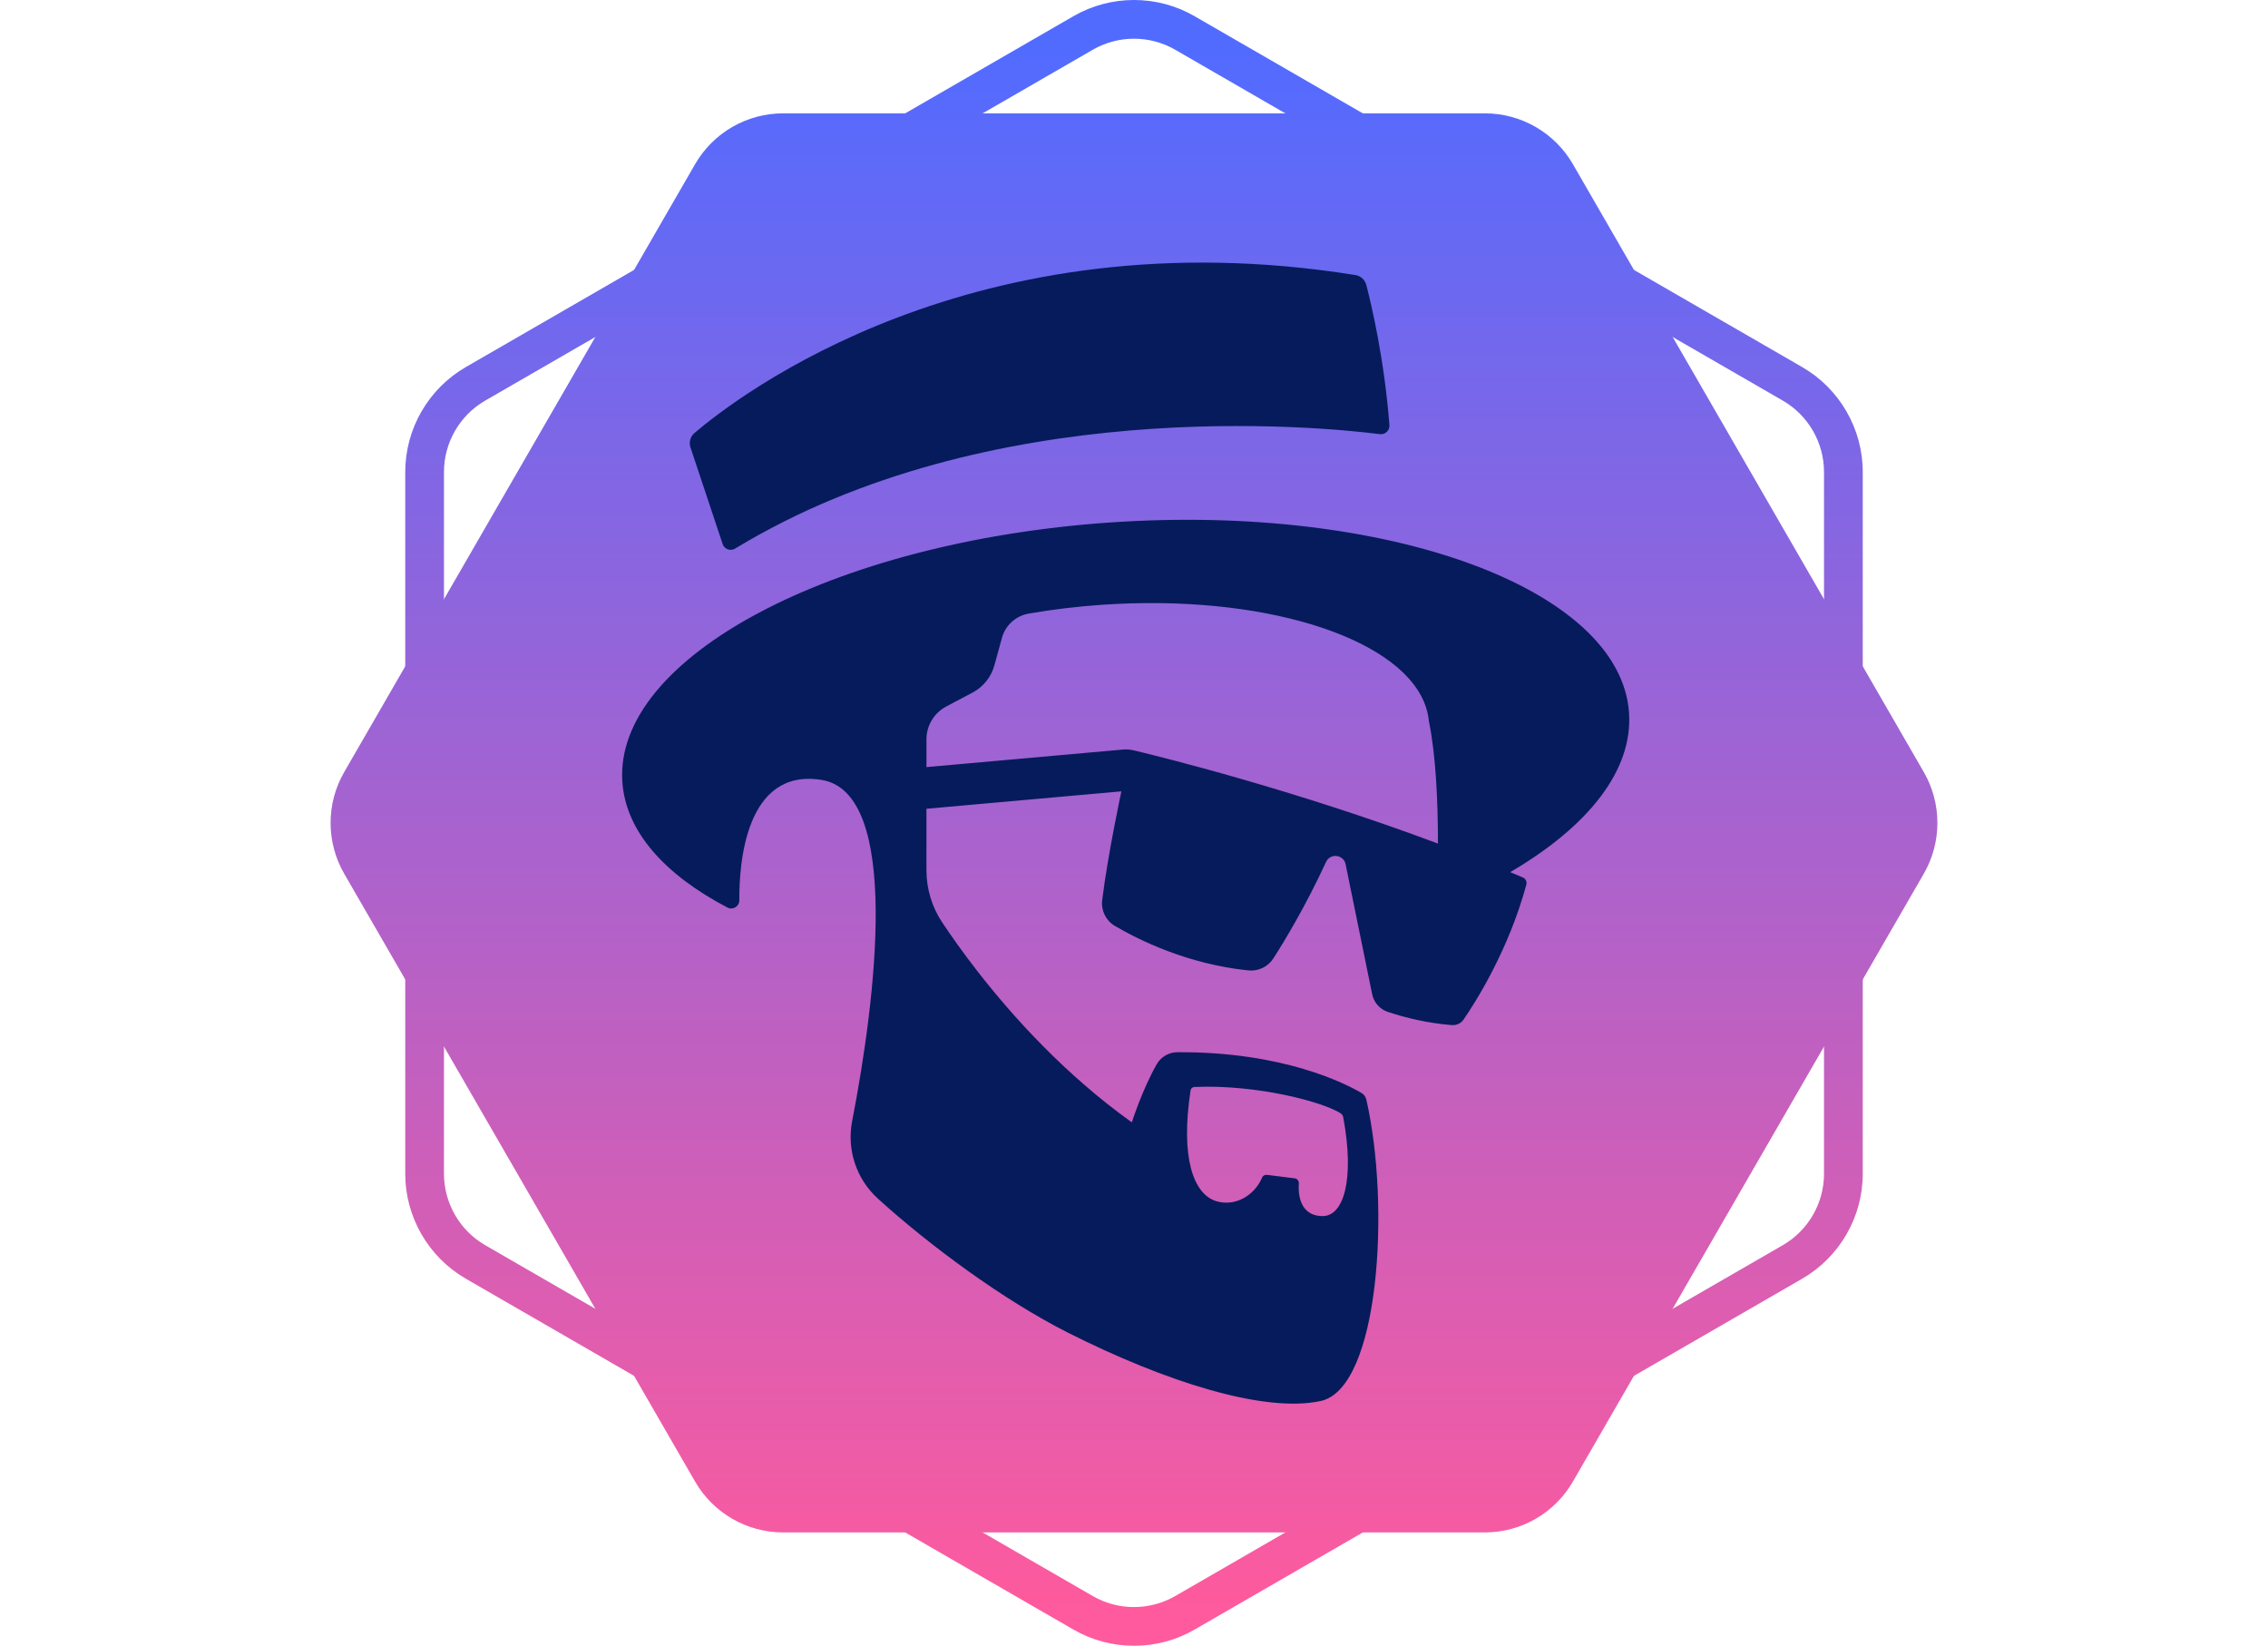
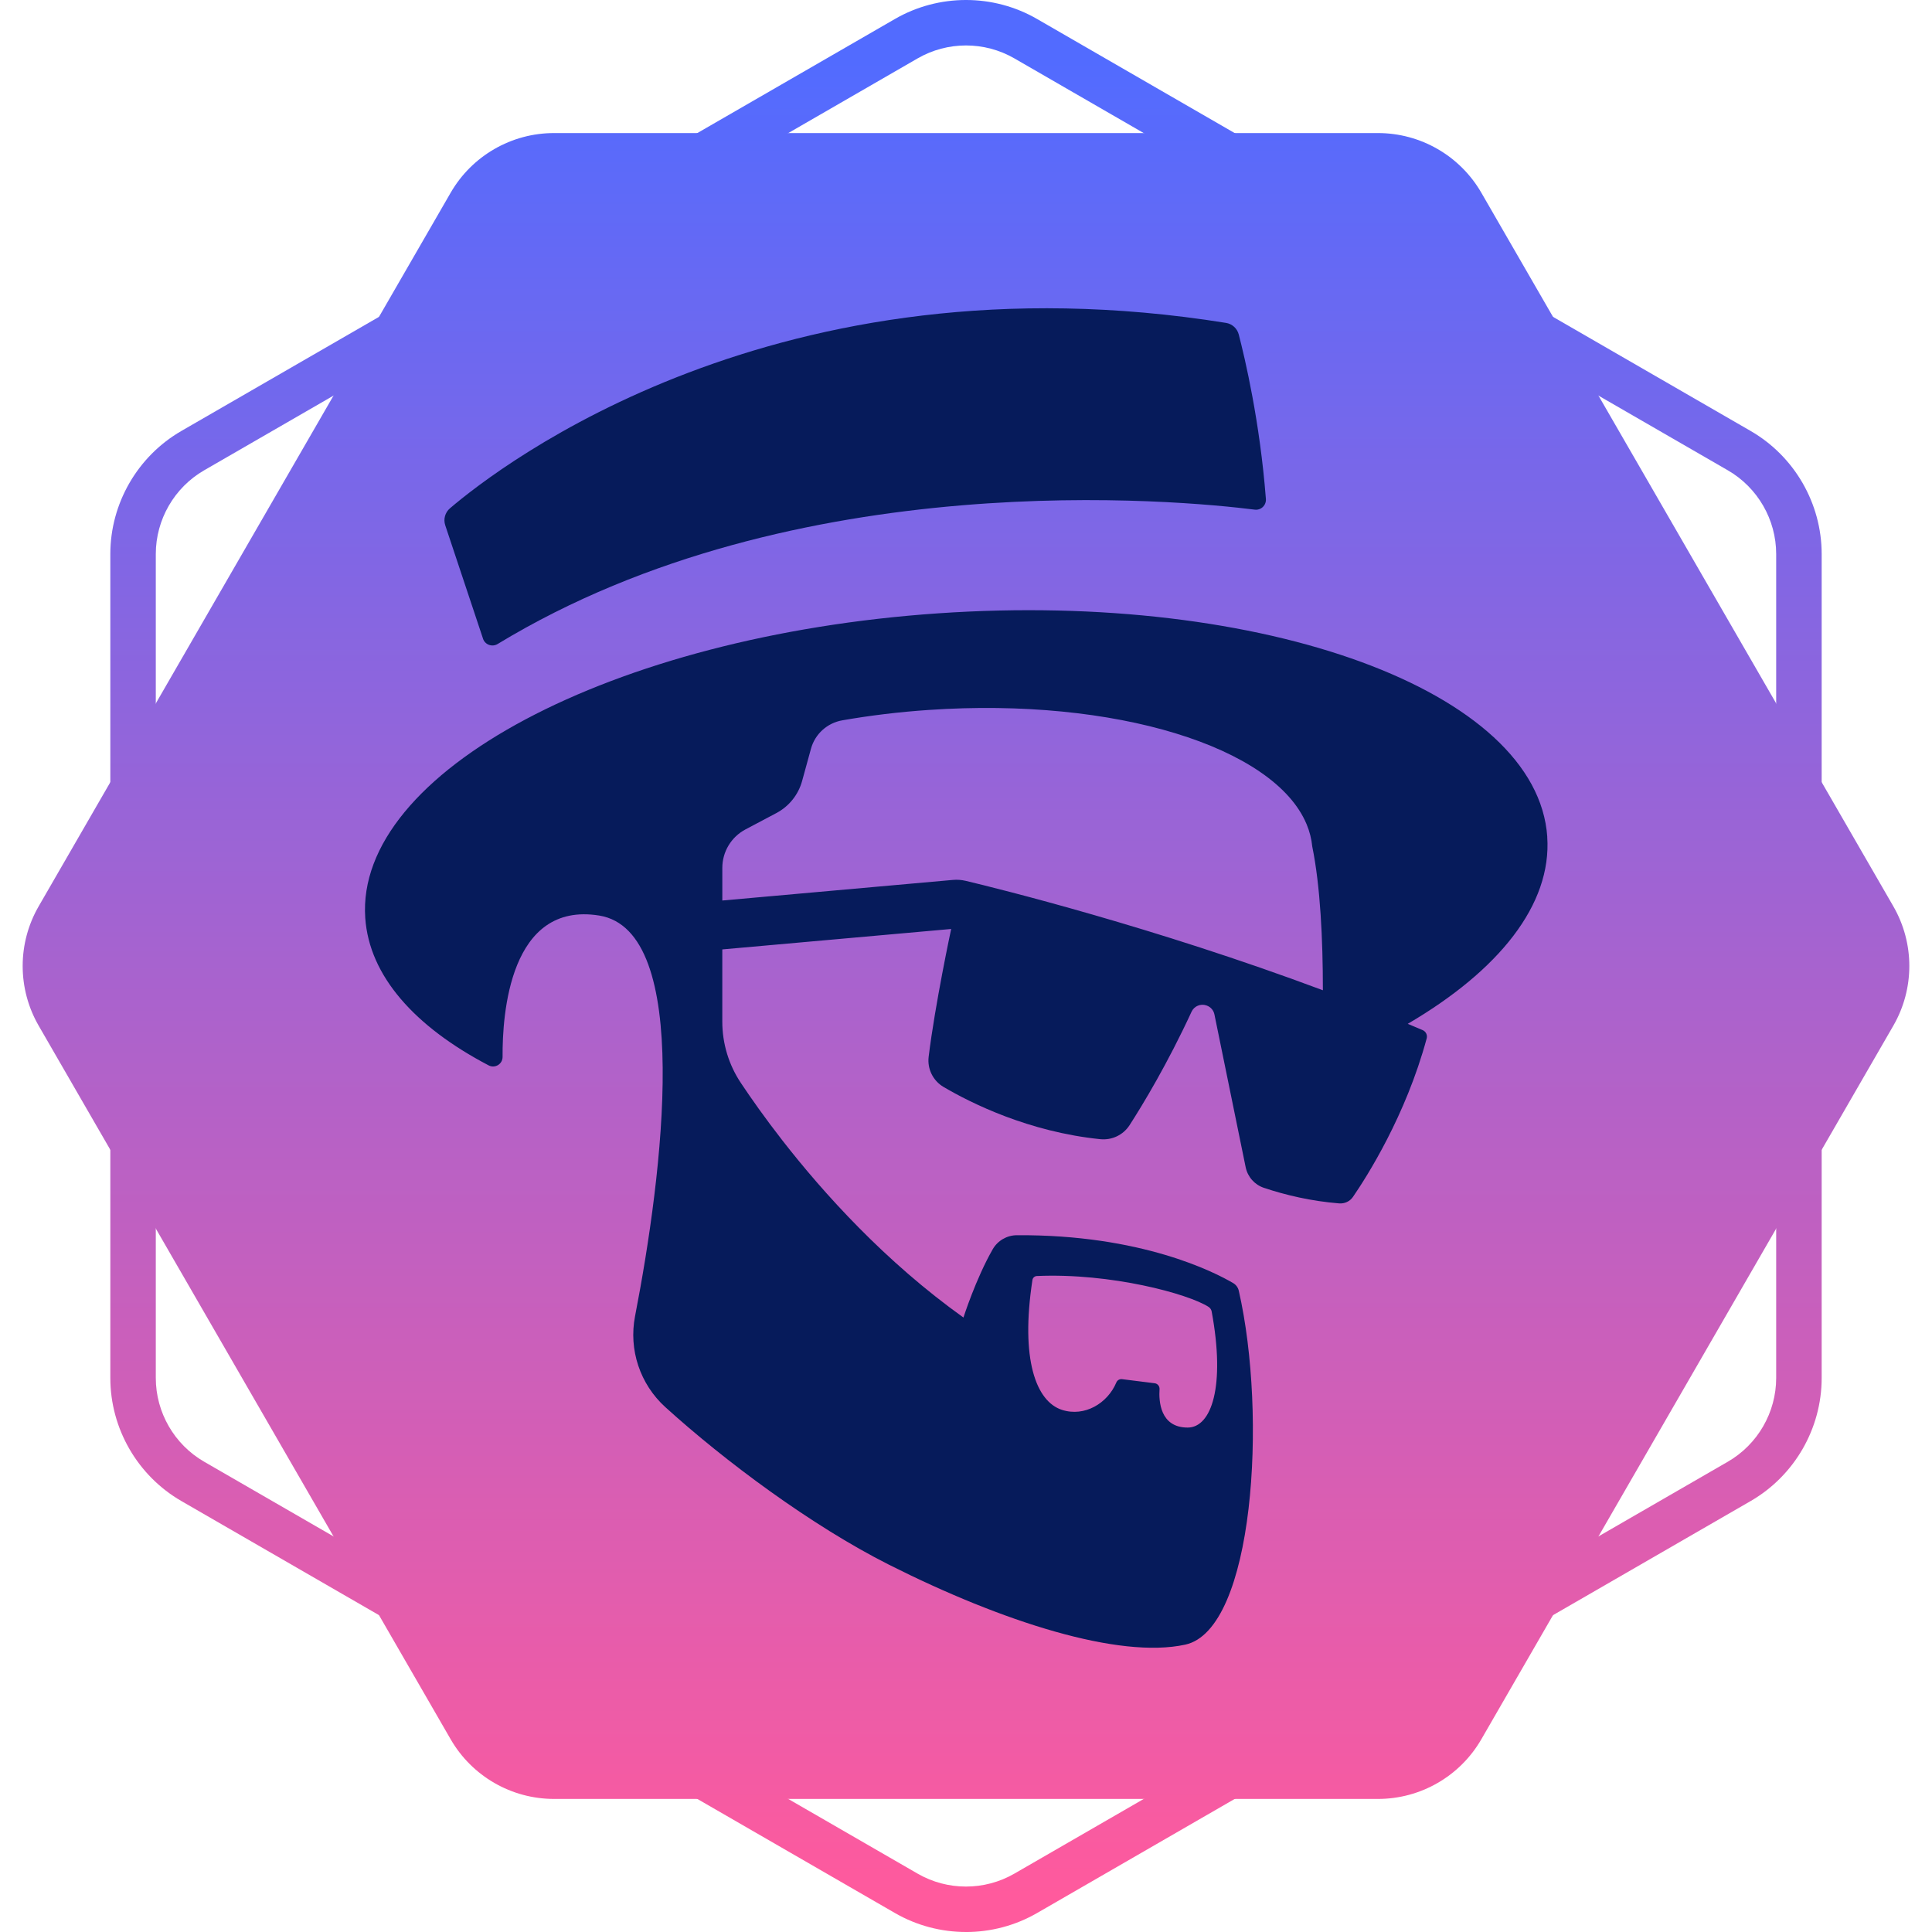
- <svg xmlns="http://www.w3.org/2000/svg" xmlns:xlink="http://www.w3.org/1999/xlink" viewBox="0 0 941.46 964.09" height="30.471" width="42">
+ <svg xmlns="http://www.w3.org/2000/svg" xmlns:xlink="http://www.w3.org/1999/xlink" height="35" width="35" viewBox="0 0 941.46 964.09">
  <defs>
    <style>.f{fill:url(#e);}.g{fill:url(#d);}.h{fill:#061b5b;}</style>
    <linearGradient id="d" x1="470.73" y1="30.51" x2="470.73" y2="946.27" gradientTransform="matrix(1, 0, 0, 1, 0, 0)" gradientUnits="userSpaceOnUse">
      <stop offset="0" stop-color="#526bff" />
      <stop offset="1" stop-color="#ff5a9d" />
    </linearGradient>
    <linearGradient id="e" x1="470.73" y1="30.51" x2="470.73" y2="946.27" xlink:href="#d" />
  </defs>
  <g id="a" />
  <g id="b">
    <g id="c">
      <g>
        <path class="g" d="M676.31,66.4H265.15c-21.28,0-40.95,11.35-51.59,29.79L7.98,452.26c-10.64,18.43-10.64,41.14,0,59.57l205.58,356.07c10.64,18.43,30.31,29.79,51.59,29.79h411.16c21.28,0,40.95-11.35,51.59-29.79l205.58-356.07c10.64-18.43,10.64-41.14,0-59.57L727.9,96.19c-10.64-18.43-30.31-29.79-51.59-29.79Z" />
        <path class="f" d="M470.73,964.09c-12.26,0-24.52-3.16-35.46-9.47L79.2,749.04c-21.87-12.63-35.46-36.16-35.46-61.42V276.47c0-25.25,13.59-48.79,35.46-61.42L435.27,9.47c21.87-12.63,49.05-12.63,70.92,0l356.07,205.58c21.87,12.63,35.46,36.16,35.46,61.42v411.16c0,25.26-13.59,48.79-35.46,61.42l-356.07,205.58c-10.94,6.31-23.2,9.47-35.46,9.47Zm0-941.41c-8.34,0-16.67,2.15-24.11,6.44L90.54,234.7c-14.87,8.59-24.11,24.59-24.11,41.77v411.16c0,17.17,9.24,33.18,24.11,41.77l356.07,205.58c14.87,8.59,33.35,8.58,48.23,0l356.07-205.58c14.87-8.59,24.11-24.59,24.11-41.77V276.47c0-17.17-9.24-33.18-24.11-41.77L494.84,29.12c-7.44-4.29-15.78-6.44-24.12-6.44Z" />
        <g>
          <path class="h" d="M760.79,417.58c-5-72.76-141.08-122.7-303.97-111.52-162.87,11.18-290.87,79.25-285.87,152.01,1.99,28.94,24.71,54.27,61.6,73.58,3.16,1.65,6.95-.68,6.93-4.25-.16-21.23,3.56-77.69,48.16-70.54,46.84,7.5,31.8,128.46,17.94,199.94-3.24,16.73,2.49,33.92,15.11,45.37,29.6,26.86,72.87,59.11,111.55,78.61,56.55,28.51,114.82,47.13,147.91,39.91,34.35-7.48,40.94-114.34,26.7-176.61-.37-1.62-1.4-2.99-2.83-3.82-9.1-5.35-45.76-24.3-107.96-23.87-4.96,.04-9.55,2.72-12.02,7.04-8.43,14.72-14.58,34.03-14.58,34.03-38.99-27.84-69.69-61.86-90.31-88.33-8.8-11.29-15.75-21.21-20.75-28.71-6.06-9.07-9.28-19.71-9.28-30.61v-36.04l114.21-10.2c-.1,.42-8.02,37.55-11.24,63.79-.73,6.04,2.19,11.96,7.44,15.04,13.62,8.01,42.41,22.42,78.24,26.07,5.78,.58,11.41-2.1,14.57-6.98,6.67-10.35,18.9-30.56,30.95-56.64,1.28-2.76,4.45-4.12,7.36-3.15l.07,.03c2.04,.68,3.56,2.38,3.98,4.48l15.59,76.26c.99,4.78,4.43,8.7,9.06,10.26,10.8,3.61,23.51,6.64,37.62,7.78,2.7,.21,5.32-1.01,6.85-3.23,6.88-10.01,26.37-40.51,36.8-79.1,.21-.77,.14-1.6-.18-2.33-.36-.81-1.01-1.46-1.83-1.81-2.48-1.06-4.96-2.1-7.44-3.14,45.42-26.58,71.93-59.43,69.6-93.31Zm-256.91,221.16c.16-1.08,1.08-1.94,2.19-1.99,36.94-1.62,75.66,8.89,85.74,15.43,.82,.53,1.37,1.4,1.53,2.36,6.9,37.4-.14,57.83-12,57.83-13.85,0-14.43-13.39-14.03-19.16,.09-1.48-.96-2.76-2.42-2.95l-16.28-2.04c-1.21-.16-2.4,.52-2.86,1.65-4.39,10.44-15.87,17.3-27.13,13.67-12.94-4.18-20.8-25.19-14.74-64.8Zm-33.32-199.19c-2.08-.5-4.23-.65-6.36-.46l-115.07,10.28v-16.29c0-8.04,4.44-15.41,11.54-19.18l15.45-8.18c6.29-3.34,10.93-9.12,12.82-15.98l4.43-16.12c2.03-7.38,8.14-12.87,15.66-14.17,13.74-2.4,28.12-4.16,42.97-5.17,93.24-6.4,172.53,18.47,188.65,56.92,.01,.01,.02,.03,.03,.06,0,.02,.02,.05,.03,.07h0c1.49,3.59,2.44,7.3,2.81,11.11,4.02,19.7,5.3,46.22,5.3,71.71h0c-84.42-31.56-161.88-50.69-178.24-54.6Z" />
          <path class="h" d="M229.71,318.71c1.01,3.04,4.58,4.31,7.31,2.65,148.96-90.51,341.64-71.59,377.8-67.04,3.12,.39,5.8-2.19,5.56-5.33-2.97-38.53-10.47-70.25-13.54-82.07-.78-3.02-3.29-5.3-6.36-5.79-223.87-35.94-362.47,71.36-387.25,92.51-2.45,2.09-3.38,5.44-2.36,8.49l18.85,56.58Z" />
        </g>
      </g>
    </g>
  </g>
</svg>
